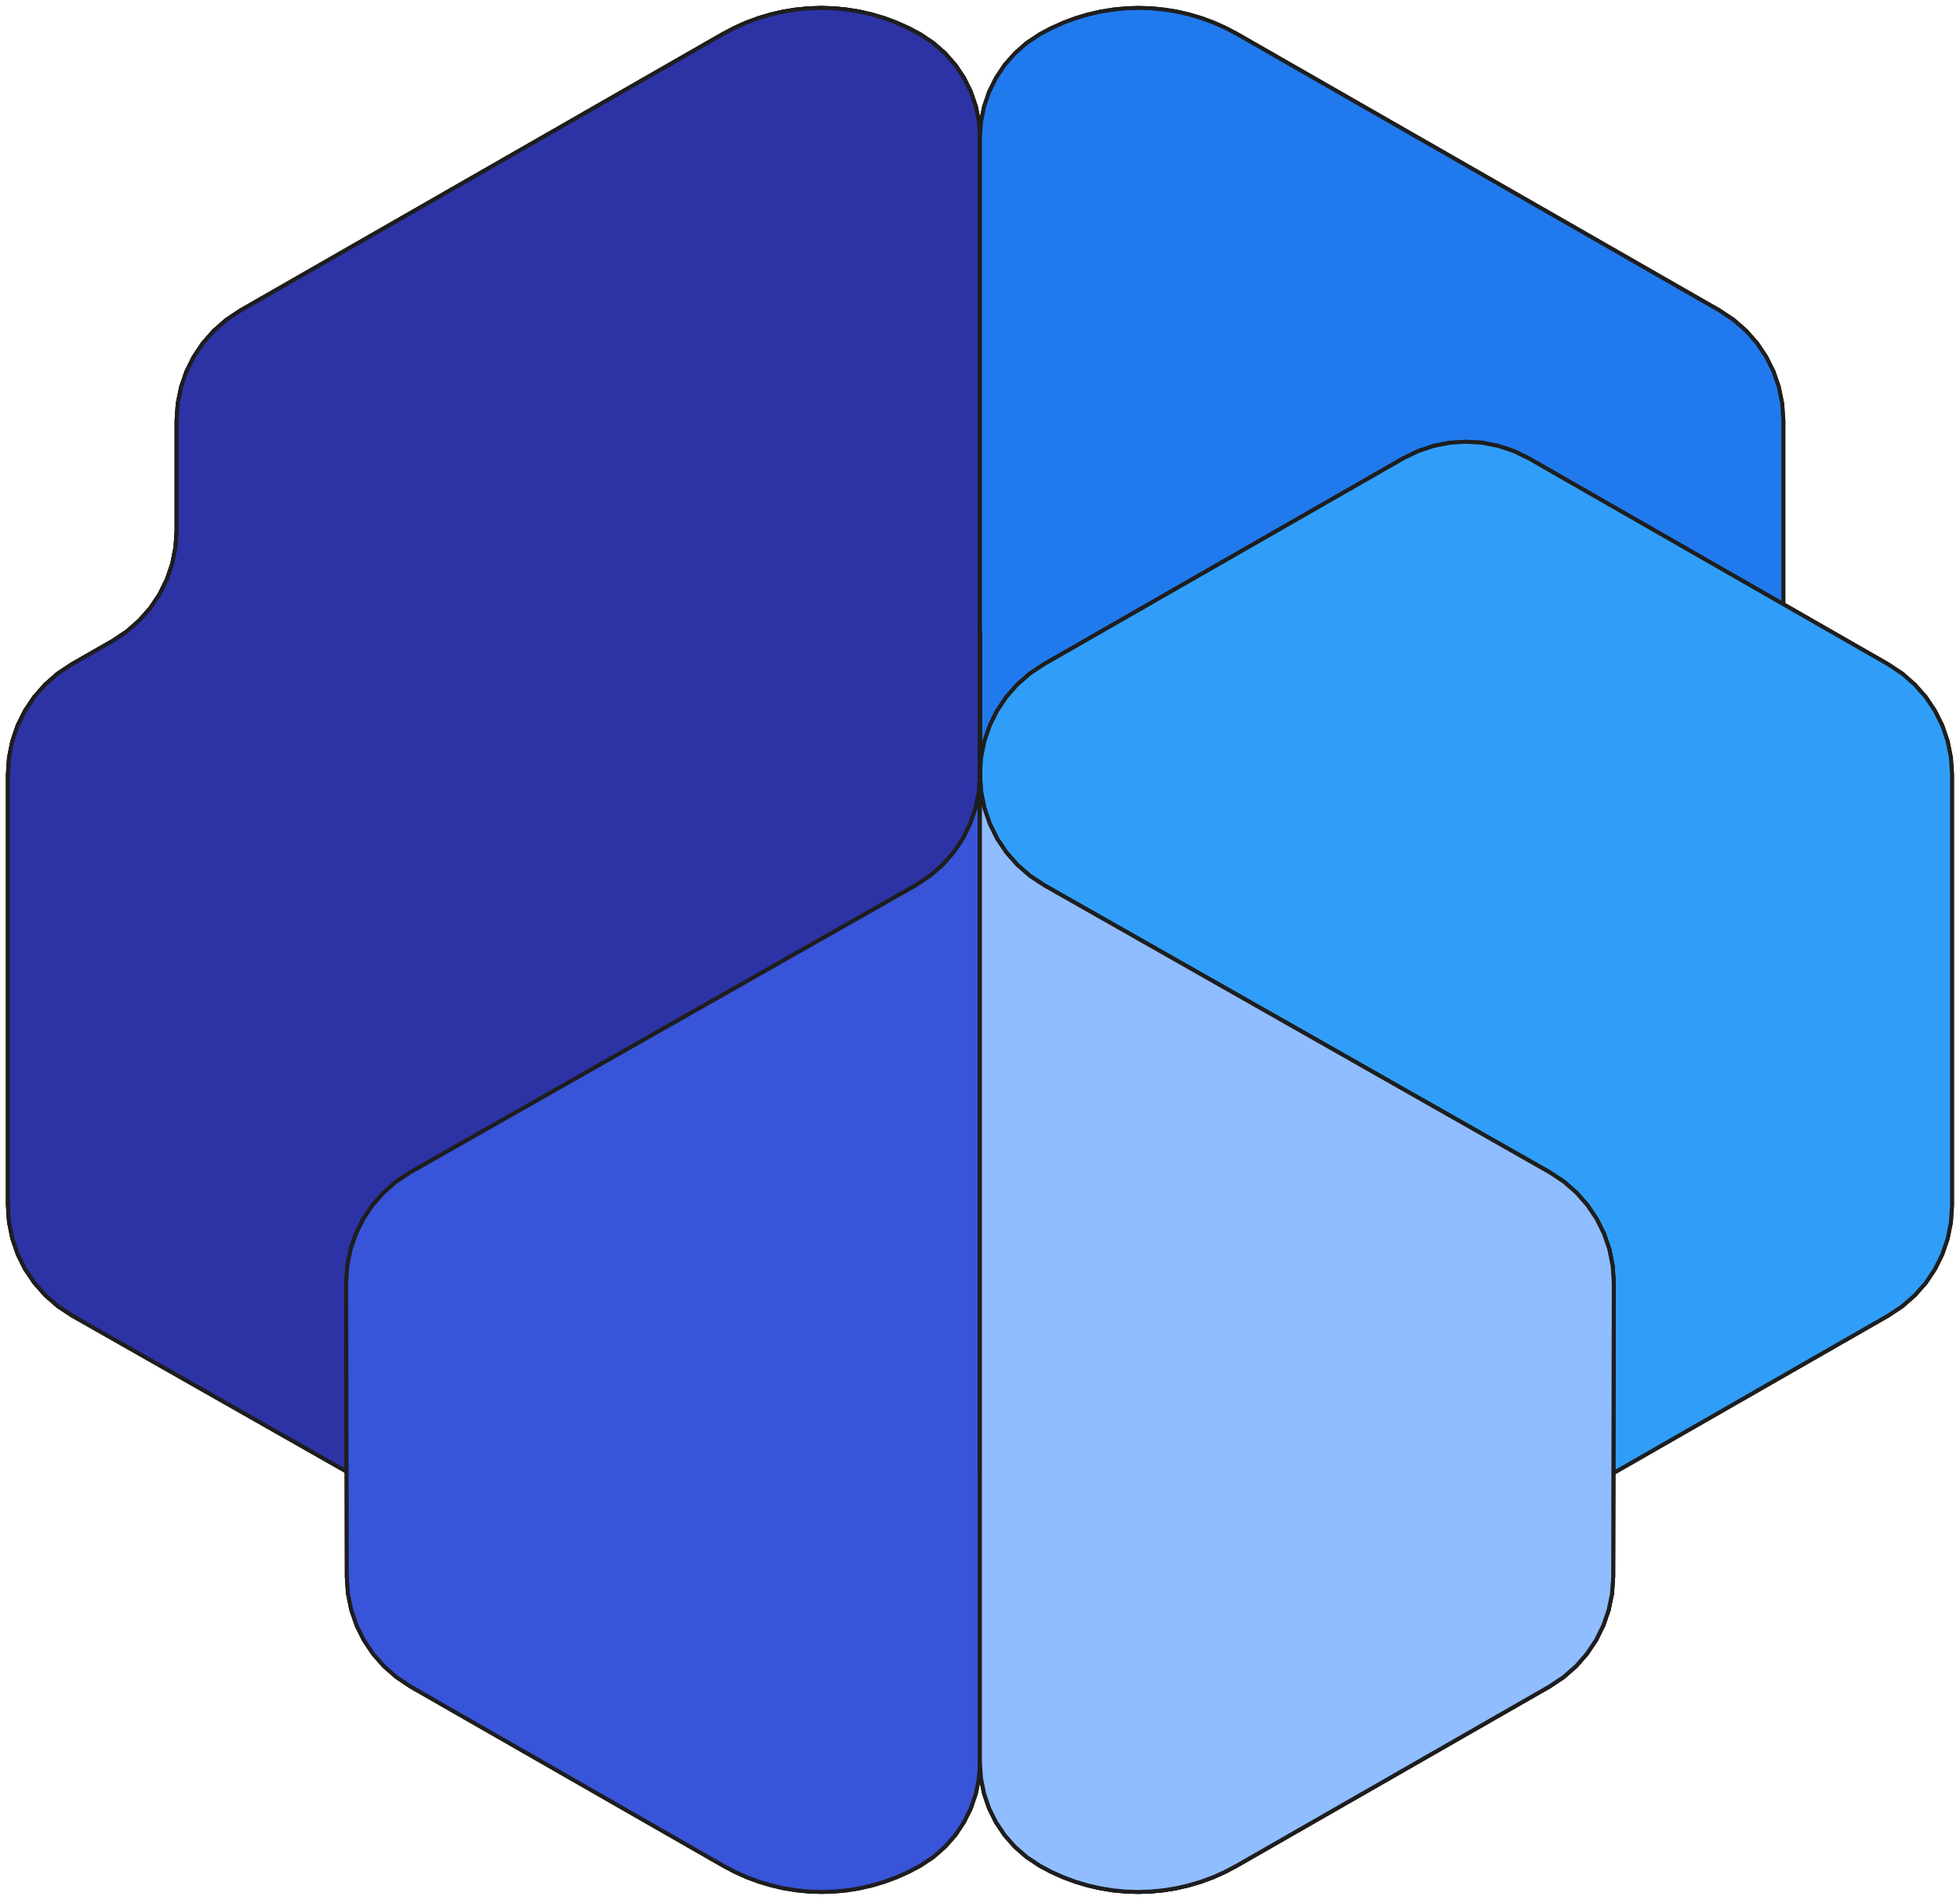
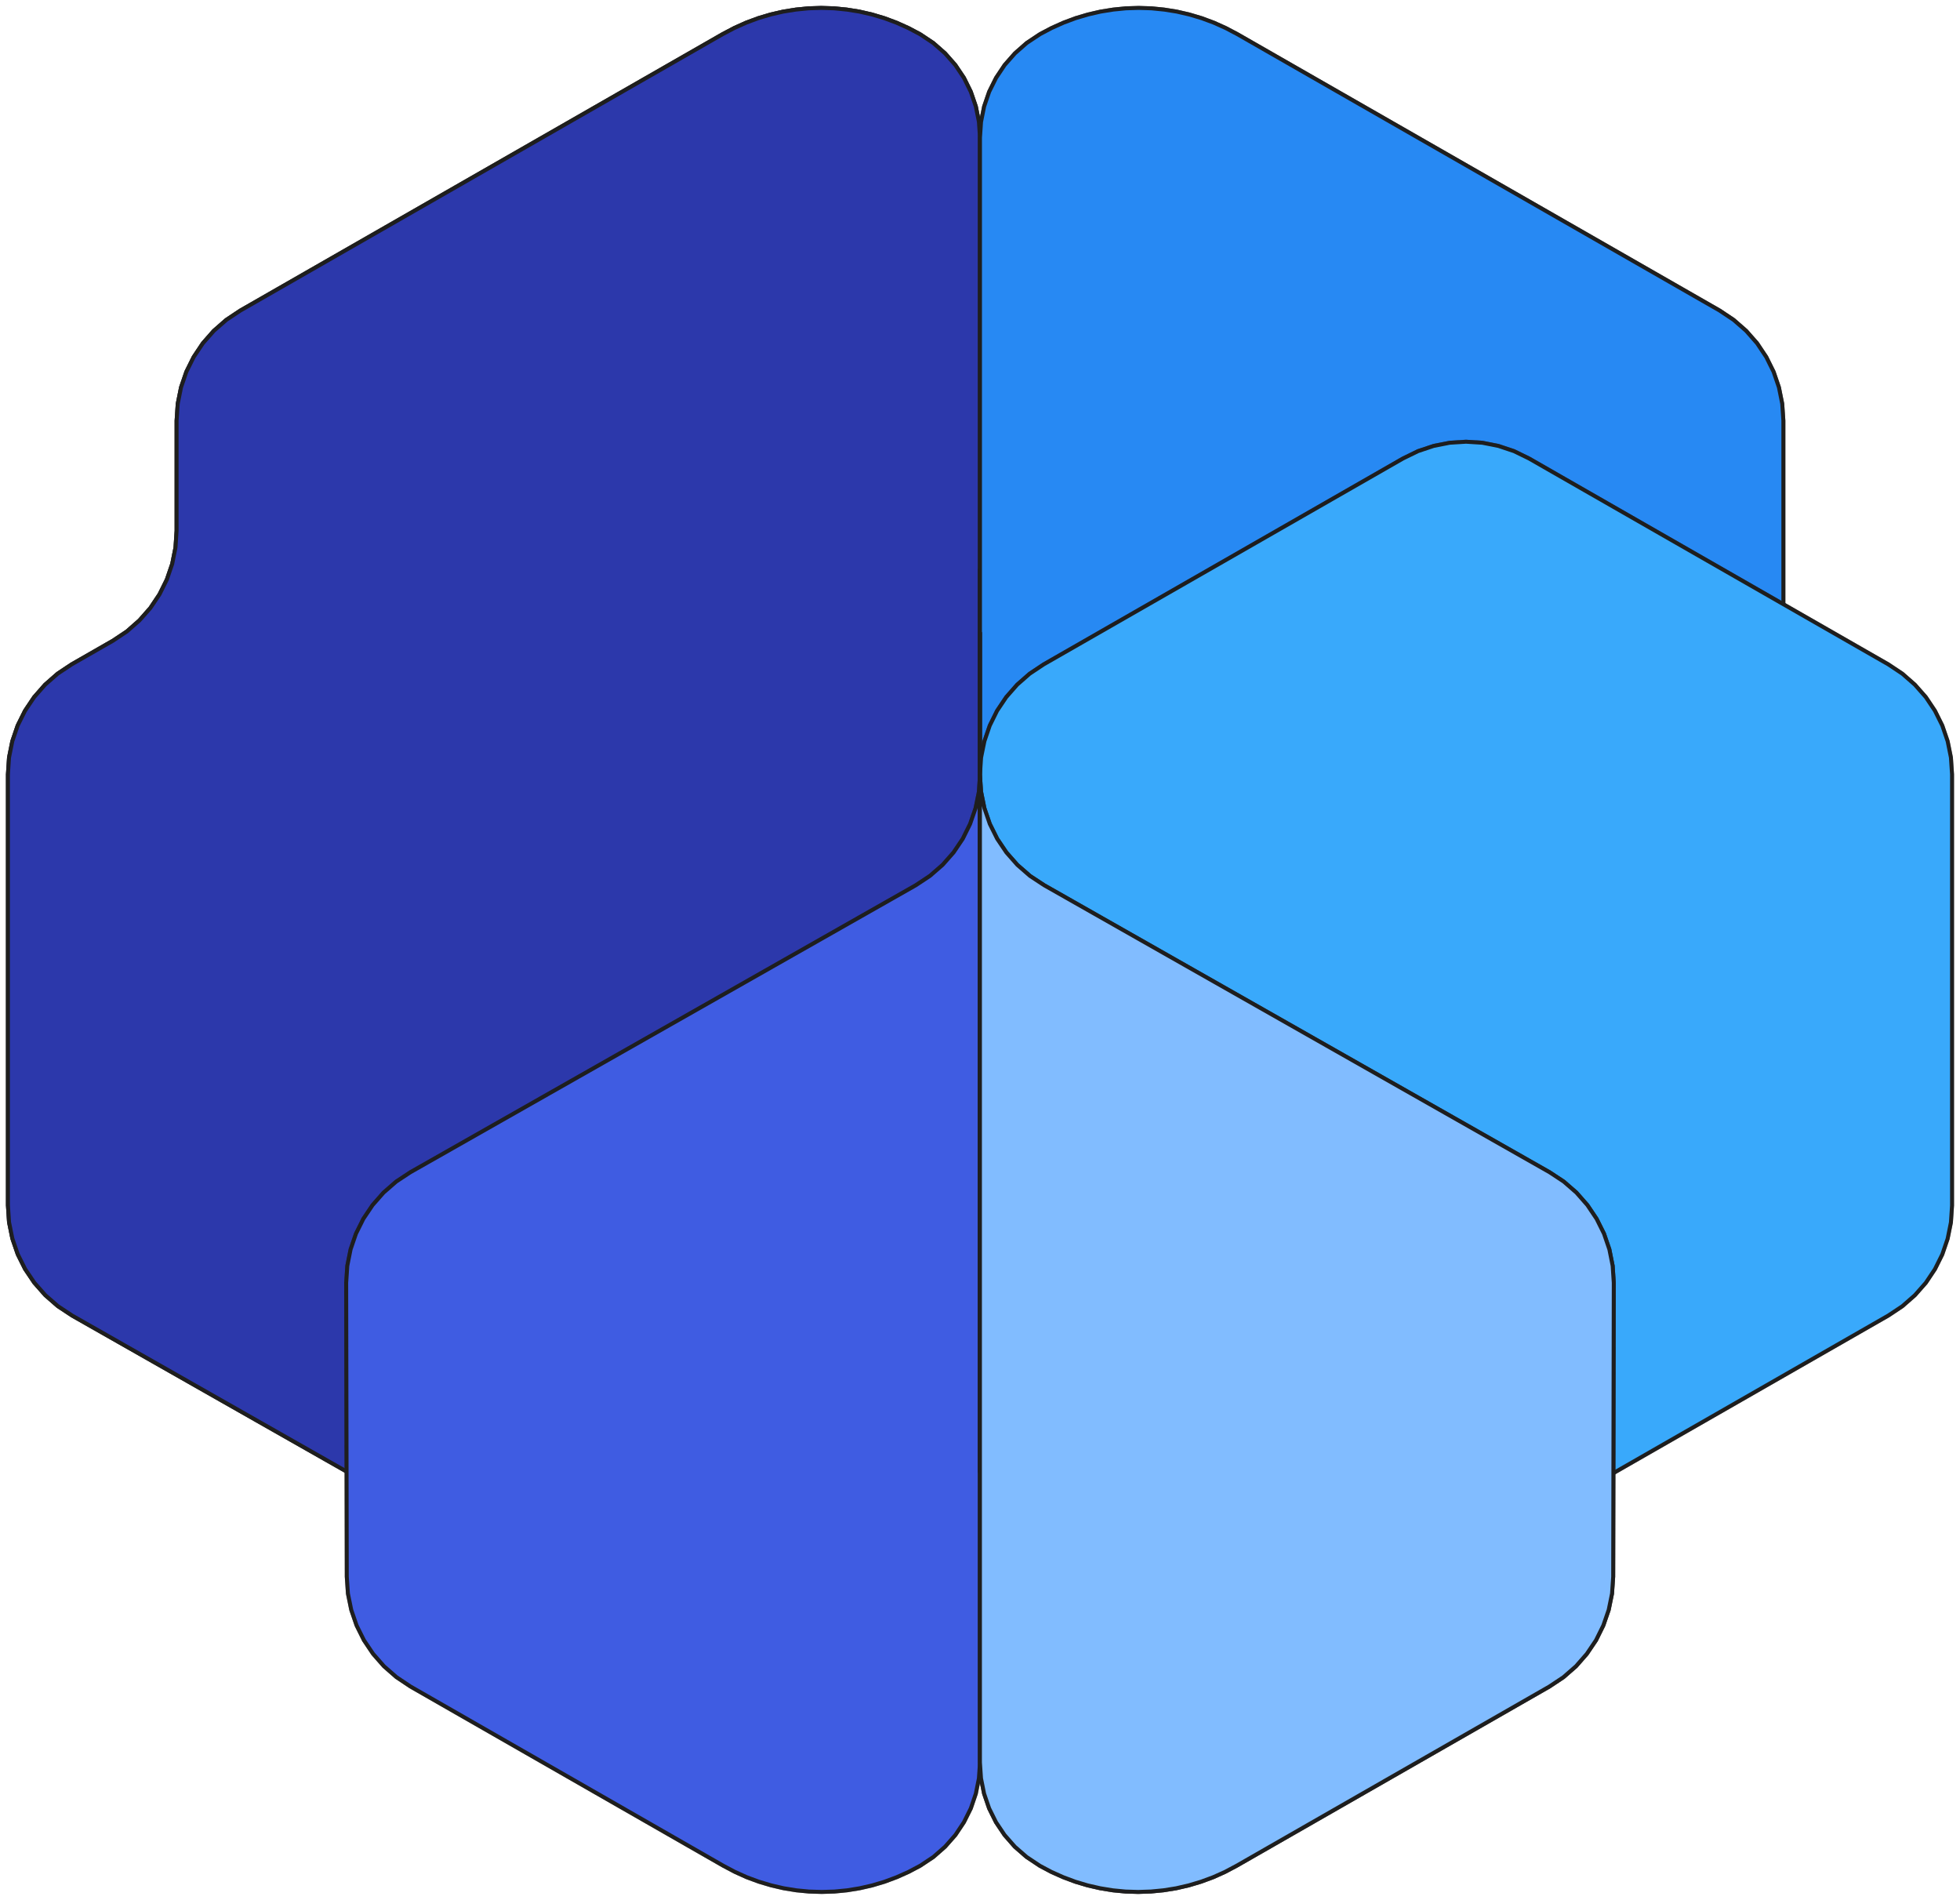
<svg xmlns="http://www.w3.org/2000/svg" viewBox="8.67 16.31 494.67 479.40">
  <path d="M240.87,24.94 L237.94,23.39 L234.93,22.04 L231.87,20.90 L228.75,19.97 L225.58,19.24 L222.39,18.73 L219.18,18.41 L215.95,18.31 L212.73,18.41 L209.52,18.73 L206.33,19.24 L203.16,19.97 L200.04,20.90 L196.97,22.04 L193.97,23.39 L191.03,24.94 L69.34,94.67 L65.79,97.03 L62.62,99.80 L59.87,102.93 L57.56,106.39 L55.71,110.11 L54.36,114.06 L53.53,118.18 L53.24,122.43 L53.24,150.23 L52.96,154.48 L52.13,158.61 L50.78,162.55 L48.93,166.28 L46.62,169.73 L43.86,172.86 L40.70,175.64 L37.15,178.00 L26.76,183.95 L23.21,186.31 L20.05,189.08 L17.29,192.22 L14.98,195.67 L13.13,199.39 L11.78,203.34 L10.95,207.46 L10.67,211.71 L10.67,320.43 L10.95,324.70 L11.79,328.84 L13.15,332.80 L15.01,336.53 L17.34,339.99 L20.11,343.13 L23.29,345.90 L26.86,348.26 L192.26,442.24 L194.95,443.64 L197.66,444.84 L200.41,445.83 L203.17,446.62 L205.94,447.22 L208.71,447.62 L211.47,447.83 L214.22,447.86 L216.95,447.71 L219.65,447.38 L222.31,446.89 L224.93,446.23 L227.50,445.40 L230.00,444.42 L232.44,443.29 L234.80,442.02 L237.08,440.59 L239.27,439.03 L241.35,437.34 L243.34,435.51 L245.20,433.56 L246.95,431.49 L248.57,429.31 L250.05,427.01 L251.38,424.60 L252.56,422.09 L253.58,419.49 L254.43,416.79 L255.11,414.00 L255.60,411.12 L255.90,408.17 L256.01,405.14 L256.00,51.04 L255.73,47.04 L254.95,43.17 L253.68,39.46 L251.95,35.96 L249.77,32.71 L247.18,29.77 L244.21,27.16 L240.87,24.94 Z" fill="#264cc5" stroke="#1e1e1e" stroke-width="1" stroke-linejoin="round" />
-   <path d="M240.87,24.94 L237.94,23.39 L234.93,22.04 L231.87,20.90 L228.75,19.97 L225.58,19.24 L222.39,18.73 L219.18,18.41 L215.95,18.31 L212.73,18.41 L209.52,18.73 L206.33,19.24 L203.16,19.97 L200.04,20.90 L196.97,22.04 L193.97,23.39 L191.03,24.94 L69.34,94.67 L65.79,97.03 L62.62,99.80 L59.87,102.93 L57.56,106.39 L55.71,110.11 L54.36,114.06 L53.53,118.18 L53.24,122.43 L53.24,150.23 L52.96,154.48 L52.13,158.61 L50.78,162.55 L48.93,166.28 L46.62,169.73 L43.86,172.86 L40.70,175.64 L37.15,178.00 L26.76,183.95 L23.21,186.31 L20.05,189.08 L17.29,192.22 L14.98,195.67 L13.13,199.39 L11.78,203.34 L10.95,207.46 L10.67,211.71 L10.67,320.43 L10.95,324.70 L11.79,328.84 L13.15,332.80 L15.01,336.53 L17.34,339.99 L20.11,343.13 L23.29,345.90 L26.86,348.26 L192.26,442.24 L194.95,443.64 L197.66,444.84 L200.41,445.83 L203.17,446.62 L205.94,447.22 L208.71,447.62 L211.47,447.83 L214.22,447.86 L216.95,447.71 L219.65,447.38 L222.31,446.89 L224.93,446.23 L227.50,445.40 L230.00,444.42 L232.44,443.29 L234.80,442.02 L237.08,440.59 L239.27,439.03 L241.35,437.34 L243.34,435.51 L245.20,433.56 L246.95,431.49 L248.57,429.31 L250.05,427.01 L251.38,424.60 L252.56,422.09 L253.58,419.49 L254.43,416.79 L255.11,414.00 L255.60,411.12 L255.90,408.17 L256.01,405.14 L256.00,51.04 L255.73,47.04 L254.95,43.17 L253.68,39.46 L251.95,35.96 L249.77,32.71 L247.18,29.77 L244.21,27.16 L240.87,24.94 Z" fill="#2e44be" stroke="#1e1e1e" stroke-width="1" stroke-linejoin="round" />
-   <path d="M240.87,24.94 L237.94,23.39 L234.93,22.04 L231.87,20.90 L228.75,19.97 L225.58,19.24 L222.39,18.73 L219.18,18.41 L215.95,18.31 L212.73,18.41 L209.52,18.73 L206.33,19.24 L203.16,19.97 L200.04,20.90 L196.97,22.04 L193.97,23.39 L191.03,24.94 L69.34,94.67 L65.79,97.03 L62.62,99.80 L59.87,102.93 L57.56,106.39 L55.71,110.11 L54.36,114.06 L53.53,118.18 L53.24,122.43 L53.24,150.23 L52.96,154.48 L52.13,158.61 L50.78,162.55 L48.93,166.28 L46.62,169.73 L43.86,172.86 L40.70,175.64 L37.15,178.00 L26.76,183.95 L23.21,186.31 L20.05,189.08 L17.29,192.22 L14.98,195.67 L13.13,199.39 L11.78,203.34 L10.95,207.46 L10.67,211.71 L10.67,320.43 L10.95,324.70 L11.79,328.84 L13.15,332.80 L15.01,336.53 L17.34,339.99 L20.11,343.13 L23.29,345.90 L26.86,348.26 L192.26,442.24 L194.95,443.64 L197.66,444.84 L200.41,445.83 L203.17,446.62 L205.94,447.22 L208.71,447.62 L211.47,447.83 L214.22,447.86 L216.95,447.71 L219.65,447.38 L222.31,446.89 L224.93,446.23 L227.50,445.40 L230.00,444.42 L232.44,443.29 L234.80,442.02 L237.08,440.59 L239.27,439.03 L241.35,437.34 L243.34,435.51 L245.20,433.56 L246.95,431.49 L248.57,429.31 L250.05,427.01 L251.38,424.60 L252.56,422.09 L253.58,419.49 L254.43,416.79 L255.11,414.00 L255.60,411.12 L255.90,408.17 L256.01,405.14 L256.00,51.04 L255.73,47.04 L254.95,43.17 L253.68,39.46 L251.95,35.96 L249.77,32.71 L247.18,29.77 L244.21,27.16 L240.87,24.94 Z" fill="#2d33a5" stroke="#1e1e1e" stroke-width="1" stroke-linejoin="round" />
+   <path d="M240.87,24.94 L237.94,23.39 L234.93,22.04 L231.87,20.90 L228.75,19.97 L225.58,19.24 L222.39,18.73 L219.18,18.41 L215.95,18.31 L212.73,18.41 L209.52,18.73 L206.33,19.24 L203.16,19.97 L200.04,20.90 L196.97,22.04 L193.97,23.39 L191.03,24.94 L69.34,94.67 L65.79,97.03 L62.62,99.80 L59.87,102.93 L57.56,106.39 L55.71,110.11 L54.36,114.06 L53.53,118.18 L53.24,122.43 L53.24,150.23 L52.96,154.48 L52.13,158.61 L50.78,162.55 L48.93,166.28 L46.62,169.73 L43.86,172.86 L40.70,175.64 L37.15,178.00 L26.76,183.95 L23.21,186.31 L20.05,189.08 L17.29,192.22 L14.98,195.67 L13.13,199.39 L11.78,203.34 L10.95,207.46 L10.67,211.71 L10.67,320.43 L10.95,324.70 L11.79,328.84 L13.15,332.80 L15.01,336.53 L17.34,339.99 L20.11,343.13 L23.29,345.90 L26.86,348.26 L192.26,442.24 L194.95,443.64 L197.66,444.84 L200.41,445.83 L203.17,446.62 L205.94,447.22 L208.71,447.62 L211.47,447.83 L214.22,447.86 L216.95,447.71 L219.65,447.38 L222.31,446.89 L224.93,446.23 L227.50,445.40 L230.00,444.42 L232.44,443.29 L234.80,442.02 L237.08,440.59 L239.27,439.03 L241.35,437.34 L243.34,435.51 L245.20,433.56 L246.95,431.49 L248.57,429.31 L250.05,427.01 L251.38,424.60 L252.56,422.09 L253.58,419.49 L254.43,416.79 L255.11,414.00 L255.60,411.12 L255.90,408.17 L256.01,405.14 L256.00,51.04 L255.73,47.04 L254.95,43.17 L253.68,39.46 L251.95,35.96 L249.77,32.71 L247.18,29.77 L244.21,27.16 L240.87,24.94 Z" fill="#2e44be" stroke="#1e1e1e" stroke-width="1" stroke-linejoin="round" opacity="0.5" />
+   <path d="M240.87,24.94 L237.94,23.39 L234.93,22.04 L231.87,20.90 L228.75,19.97 L225.58,19.24 L222.39,18.73 L219.18,18.41 L215.95,18.31 L212.73,18.41 L209.52,18.73 L206.33,19.24 L203.16,19.97 L200.04,20.90 L196.97,22.04 L193.97,23.39 L191.03,24.94 L69.34,94.67 L65.79,97.03 L62.62,99.80 L59.87,102.93 L57.56,106.39 L55.71,110.11 L54.36,114.06 L53.53,118.18 L53.24,122.43 L53.24,150.23 L52.96,154.48 L52.13,158.61 L50.78,162.55 L48.93,166.28 L46.62,169.73 L43.86,172.86 L40.70,175.64 L37.15,178.00 L26.76,183.95 L23.21,186.31 L20.05,189.08 L17.29,192.22 L14.98,195.67 L13.13,199.39 L11.78,203.34 L10.95,207.46 L10.67,211.71 L10.67,320.43 L10.95,324.70 L11.79,328.84 L13.15,332.80 L15.01,336.53 L17.34,339.99 L20.11,343.13 L23.29,345.90 L26.86,348.26 L192.26,442.24 L194.95,443.64 L197.66,444.84 L200.41,445.83 L203.17,446.62 L205.94,447.22 L208.71,447.62 L211.47,447.83 L214.22,447.86 L216.95,447.71 L219.65,447.38 L222.31,446.89 L224.93,446.23 L227.50,445.40 L230.00,444.42 L232.44,443.29 L234.80,442.02 L237.08,440.59 L239.27,439.03 L241.35,437.34 L243.34,435.51 L245.20,433.56 L246.95,431.49 L248.57,429.31 L250.05,427.01 L251.38,424.60 L252.56,422.09 L253.58,419.49 L254.43,416.79 L255.11,414.00 L255.60,411.12 L255.90,408.17 L256.01,405.14 L256.00,51.04 L255.73,47.04 L254.95,43.17 L253.68,39.46 L251.95,35.96 L249.77,32.71 L247.18,29.77 L244.21,27.16 L240.87,24.94 Z" fill="#2d33a5" stroke="#1e1e1e" stroke-width="1" stroke-linejoin="round" opacity="0.78" />
  <path d="M256.00,211.86 L255.72,216.13 L254.88,220.26 L253.51,224.22 L251.66,227.96 L249.33,231.42 L246.56,234.56 L243.37,237.33 L239.80,239.69 L112.24,312.11 L108.66,314.47 L105.47,317.25 L102.70,320.40 L100.37,323.87 L98.51,327.61 L97.15,331.58 L96.32,335.73 L96.04,340.01 L96.19,414.18 L96.48,418.42 L97.32,422.54 L98.67,426.47 L100.52,430.19 L102.83,433.63 L105.58,436.76 L108.74,439.52 L112.28,441.88 L191.20,487.09 L194.13,488.64 L197.12,489.99 L200.18,491.12 L203.30,492.05 L206.45,492.78 L209.63,493.30 L212.84,493.61 L216.05,493.71 L219.27,493.61 L222.47,493.30 L225.66,492.78 L228.81,492.06 L231.92,491.13 L234.98,489.99 L237.98,488.65 L240.91,487.10 L244.24,484.89 L247.20,482.29 L249.79,479.35 L251.95,476.11 L253.69,472.62 L254.95,468.92 L255.73,465.05 L256.00,461.06 L256.00,160.00 L256.00,211.86 Z" fill="#4665ea" stroke="#1e1e1e" stroke-width="1" stroke-linejoin="round" />
-   <path d="M256.00,211.86 L255.72,216.13 L254.88,220.26 L253.51,224.22 L251.66,227.96 L249.33,231.42 L246.56,234.56 L243.37,237.33 L239.80,239.69 L112.24,312.11 L108.66,314.47 L105.47,317.25 L102.70,320.40 L100.37,323.87 L98.51,327.61 L97.15,331.58 L96.32,335.73 L96.04,340.01 L96.19,414.18 L96.48,418.42 L97.32,422.54 L98.67,426.47 L100.52,430.19 L102.83,433.63 L105.58,436.76 L108.74,439.52 L112.28,441.88 L191.20,487.09 L194.13,488.64 L197.12,489.99 L200.18,491.12 L203.30,492.05 L206.45,492.78 L209.63,493.30 L212.84,493.61 L216.05,493.71 L219.27,493.61 L222.47,493.30 L225.66,492.78 L228.81,492.06 L231.92,491.13 L234.98,489.99 L237.98,488.65 L240.91,487.10 L244.24,484.89 L247.20,482.29 L249.79,479.35 L251.95,476.11 L253.69,472.62 L254.95,468.92 L255.73,465.05 L256.00,461.06 L256.00,160.00 L256.00,211.86 Z" fill="#3854d9" stroke="#1e1e1e" stroke-width="1" stroke-linejoin="round" />
+   <path d="M256.00,211.86 L255.72,216.13 L254.88,220.26 L253.51,224.22 L251.66,227.96 L249.33,231.42 L246.56,234.56 L243.37,237.33 L239.80,239.69 L112.24,312.11 L108.66,314.47 L105.47,317.25 L102.70,320.40 L100.37,323.87 L98.51,327.61 L97.15,331.58 L96.32,335.73 L96.04,340.01 L96.19,414.18 L96.48,418.42 L97.32,422.54 L98.67,426.47 L100.52,430.19 L102.83,433.63 L105.58,436.76 L108.74,439.52 L112.28,441.88 L191.20,487.09 L194.13,488.64 L197.12,489.99 L200.18,491.12 L203.30,492.05 L206.45,492.78 L209.63,493.30 L212.84,493.61 L216.05,493.71 L219.27,493.61 L222.47,493.30 L225.66,492.78 L228.81,492.06 L231.92,491.13 L234.98,489.99 L237.98,488.65 L240.91,487.10 L244.24,484.89 L247.20,482.29 L249.79,479.35 L251.95,476.11 L253.69,472.62 L254.95,468.92 L255.73,465.05 L256.00,461.06 L256.00,160.00 L256.00,211.86 Z" fill="#3854d9" stroke="#1e1e1e" stroke-width="1" stroke-linejoin="round" opacity="0.5" />
  <path d="M458.76,122.43 L458.47,118.18 L457.64,114.06 L456.29,110.11 L454.44,106.39 L452.13,102.93 L449.38,99.80 L446.21,97.03 L442.67,94.67 L320.97,24.94 L318.03,23.39 L315.03,22.04 L311.96,20.90 L308.84,19.97 L305.68,19.24 L302.48,18.73 L299.27,18.41 L296.05,18.31 L292.82,18.41 L289.61,18.73 L286.42,19.24 L283.26,19.97 L280.13,20.90 L277.07,22.04 L274.06,23.39 L271.13,24.94 L267.79,27.16 L264.82,29.77 L262.23,32.71 L260.06,35.96 L258.32,39.46 L257.05,43.17 L256.27,47.04 L256.00,51.04 L256.00,387.72 L280.14,401.55 L283.93,403.41 L287.88,404.73 L291.94,405.52 L296.05,405.79 L300.15,405.52 L304.21,404.73 L308.16,403.41 L311.95,401.55 L442.67,326.67 L446.21,324.31 L449.38,321.54 L452.13,318.40 L454.44,314.95 L456.29,311.22 L457.64,307.28 L458.47,303.15 L458.76,298.90 L458.76,122.43 Z" fill="#38acfe" stroke="#1e1e1e" stroke-width="1" stroke-linejoin="round" />
-   <path d="M458.76,122.43 L458.47,118.18 L457.64,114.06 L456.29,110.11 L454.44,106.39 L452.13,102.93 L449.38,99.80 L446.21,97.03 L442.67,94.67 L320.97,24.94 L318.03,23.39 L315.03,22.04 L311.96,20.90 L308.84,19.97 L305.68,19.24 L302.48,18.73 L299.27,18.41 L296.05,18.31 L292.82,18.41 L289.61,18.73 L286.42,19.24 L283.26,19.97 L280.13,20.90 L277.07,22.04 L274.06,23.39 L271.13,24.94 L267.79,27.16 L264.82,29.77 L262.23,32.71 L260.06,35.96 L258.32,39.46 L257.05,43.17 L256.27,47.04 L256.00,51.04 L256.00,387.72 L280.14,401.55 L283.93,403.41 L287.88,404.73 L291.94,405.52 L296.05,405.79 L300.15,405.52 L304.21,404.73 L308.16,403.41 L311.95,401.55 L442.67,326.67 L446.21,324.31 L449.38,321.54 L452.13,318.40 L454.44,314.95 L456.29,311.22 L457.64,307.28 L458.47,303.15 L458.76,298.90 L458.76,122.43 Z" fill="#207aee" stroke="#1e1e1e" stroke-width="1" stroke-linejoin="round" />
+   <path d="M458.76,122.43 L458.47,118.18 L457.64,114.06 L456.29,110.11 L454.44,106.39 L452.13,102.93 L449.38,99.80 L446.21,97.03 L442.67,94.67 L320.97,24.94 L318.03,23.39 L315.03,22.04 L311.96,20.90 L308.84,19.97 L305.68,19.24 L302.48,18.73 L299.27,18.41 L296.05,18.31 L292.82,18.41 L289.61,18.73 L286.42,19.24 L283.26,19.97 L280.13,20.90 L277.07,22.04 L274.06,23.39 L271.13,24.94 L267.79,27.16 L264.82,29.77 L262.23,32.71 L260.06,35.96 L258.32,39.46 L257.05,43.17 L256.27,47.04 L256.00,51.04 L256.00,387.72 L280.14,401.55 L283.93,403.41 L287.88,404.73 L291.94,405.52 L296.05,405.79 L300.15,405.52 L304.21,404.73 L308.16,403.41 L311.95,401.55 L442.67,326.67 L446.21,324.31 L449.38,321.54 L452.13,318.40 L454.44,314.95 L456.29,311.22 L457.64,307.28 L458.47,303.15 L458.76,298.90 L458.76,122.43 Z" fill="#207aee" stroke="#1e1e1e" stroke-width="1" stroke-linejoin="round" opacity="0.71" />
  <path d="M362.76,132.00 L366.55,130.15 L370.50,128.83 L374.56,128.03 L378.67,127.77 L382.78,128.03 L386.83,128.83 L390.78,130.15 L394.57,132.00 L485.24,183.95 L488.79,186.31 L491.95,189.08 L494.71,192.21 L497.02,195.67 L498.87,199.39 L500.22,203.34 L501.05,207.46 L501.33,211.71 L501.33,320.51 L501.05,324.76 L500.22,328.88 L498.87,332.83 L497.02,336.55 L494.71,340.01 L491.95,343.14 L488.79,345.91 L485.24,348.27 L378.67,409.33 L256.00,339.05 L256.00,211.71 L256.28,207.46 L257.12,203.34 L258.47,199.39 L260.31,195.67 L262.63,192.21 L265.38,189.08 L268.54,186.31 L272.09,183.95 L362.76,132.00 Z" fill="#42b4fe" stroke="#1e1e1e" stroke-width="1" stroke-linejoin="round" />
-   <path d="M362.76,132.00 L366.55,130.15 L370.50,128.83 L374.56,128.03 L378.67,127.77 L382.78,128.03 L386.83,128.83 L390.78,130.15 L394.57,132.00 L485.24,183.95 L488.79,186.31 L491.95,189.08 L494.71,192.21 L497.02,195.67 L498.87,199.39 L500.22,203.34 L501.05,207.46 L501.33,211.71 L501.33,320.51 L501.05,324.76 L500.22,328.88 L498.87,332.83 L497.02,336.55 L494.71,340.01 L491.95,343.14 L488.79,345.91 L485.24,348.27 L378.67,409.33 L256.00,339.05 L256.00,211.71 L256.28,207.46 L257.12,203.34 L258.47,199.39 L260.31,195.67 L262.63,192.21 L265.38,189.08 L268.54,186.31 L272.09,183.95 L362.76,132.00 Z" fill="#309ef8" stroke="#1e1e1e" stroke-width="1" stroke-linejoin="round" />
+   <path d="M362.76,132.00 L366.55,130.15 L370.50,128.83 L374.56,128.03 L378.67,127.77 L382.78,128.03 L386.83,128.83 L390.78,130.15 L394.57,132.00 L485.24,183.95 L488.79,186.31 L491.95,189.08 L494.71,192.21 L497.02,195.67 L498.87,199.39 L500.22,203.34 L501.05,207.46 L501.33,211.71 L501.33,320.51 L501.05,324.76 L500.22,328.88 L498.87,332.83 L497.02,336.55 L494.71,340.01 L491.95,343.14 L488.79,345.91 L485.24,348.27 L378.67,409.33 L256.00,339.05 L256.00,211.71 L256.28,207.46 L257.12,203.34 L258.47,199.39 L260.31,195.67 L262.63,192.21 L265.38,189.08 L268.54,186.31 L272.09,183.95 L362.76,132.00 Z" fill="#309ef8" stroke="#1e1e1e" stroke-width="1" stroke-linejoin="round" opacity="0.5" />
  <path d="M255.99,211.86 L256.28,216.12 L257.12,220.26 L258.48,224.22 L260.34,227.96 L262.67,231.42 L265.44,234.56 L268.62,237.33 L272.19,239.68 L399.76,312.11 L403.34,314.47 L406.53,317.25 L409.30,320.40 L411.63,323.87 L413.49,327.61 L414.85,331.58 L415.68,335.73 L415.96,340.01 L415.81,414.18 L415.52,418.42 L414.68,422.53 L413.32,426.47 L411.48,430.19 L409.16,433.63 L406.42,436.76 L403.26,439.52 L399.71,441.88 L320.79,487.09 L317.87,488.64 L314.87,489.99 L311.81,491.12 L308.70,492.05 L305.54,492.78 L302.36,493.29 L299.16,493.60 L295.94,493.71 L292.73,493.61 L289.52,493.30 L286.34,492.78 L283.18,492.06 L280.07,491.13 L277.01,489.99 L274.01,488.65 L271.09,487.10 L267.76,484.88 L264.79,482.29 L262.21,479.35 L260.04,476.11 L258.31,472.62 L257.04,468.91 L256.26,465.05 L255.99,461.06 L255.99,176.00 L255.99,211.86 Z" fill="#62c5fe" stroke="#1e1e1e" stroke-width="1" stroke-linejoin="round" />
-   <path d="M255.99,211.86 L256.28,216.12 L257.12,220.26 L258.48,224.22 L260.34,227.96 L262.67,231.42 L265.44,234.56 L268.62,237.33 L272.19,239.68 L399.76,312.11 L403.34,314.47 L406.53,317.25 L409.30,320.40 L411.63,323.87 L413.49,327.61 L414.85,331.58 L415.68,335.73 L415.96,340.01 L415.81,414.18 L415.52,418.42 L414.68,422.53 L413.32,426.47 L411.48,430.19 L409.16,433.63 L406.42,436.76 L403.26,439.52 L399.71,441.88 L320.79,487.09 L317.87,488.64 L314.87,489.99 L311.81,491.12 L308.70,492.05 L305.54,492.78 L302.36,493.29 L299.16,493.60 L295.94,493.71 L292.73,493.61 L289.52,493.30 L286.34,492.78 L283.18,492.06 L280.07,491.13 L277.01,489.99 L274.01,488.65 L271.09,487.10 L267.76,484.88 L264.79,482.29 L262.21,479.35 L260.04,476.11 L258.31,472.62 L257.04,468.91 L256.26,465.05 L255.99,461.06 L255.99,176.00 L255.99,211.86 Z" fill="#84b2ff" stroke="#1e1e1e" stroke-width="1" stroke-linejoin="round" />
-   <path d="M255.99,211.86 L256.28,216.12 L257.12,220.26 L258.48,224.22 L260.34,227.96 L262.67,231.42 L265.44,234.56 L268.62,237.33 L272.19,239.68 L399.76,312.11 L403.34,314.47 L406.53,317.25 L409.30,320.40 L411.63,323.87 L413.49,327.61 L414.85,331.58 L415.68,335.73 L415.96,340.01 L415.81,414.18 L415.52,418.42 L414.68,422.53 L413.32,426.47 L411.48,430.19 L409.16,433.63 L406.42,436.76 L403.26,439.52 L399.71,441.88 L320.79,487.09 L317.87,488.64 L314.87,489.99 L311.81,491.12 L308.70,492.05 L305.54,492.78 L302.36,493.29 L299.16,493.60 L295.94,493.71 L292.73,493.61 L289.52,493.30 L286.34,492.78 L283.18,492.06 L280.07,491.13 L277.01,489.99 L274.01,488.65 L271.09,487.10 L267.76,484.88 L264.79,482.29 L262.21,479.35 L260.04,476.11 L258.31,472.62 L257.04,468.91 L256.26,465.05 L255.99,461.06 L255.99,176.00 L255.99,211.86 Z" fill="#90bdff" stroke="#1e1e1e" stroke-width="1" stroke-linejoin="round" />
+   <path d="M255.99,211.86 L256.28,216.12 L257.12,220.26 L258.48,224.22 L260.34,227.96 L262.67,231.42 L265.44,234.56 L268.62,237.33 L272.19,239.68 L399.76,312.11 L403.34,314.47 L406.53,317.25 L409.30,320.40 L411.63,323.87 L413.49,327.61 L414.85,331.58 L415.68,335.73 L415.96,340.01 L415.81,414.18 L415.52,418.42 L414.68,422.53 L413.32,426.47 L411.48,430.19 L409.16,433.63 L406.42,436.76 L403.26,439.52 L399.71,441.88 L320.79,487.09 L317.87,488.64 L314.87,489.99 L311.81,491.12 L308.70,492.05 L305.54,492.78 L302.36,493.29 L299.16,493.60 L295.94,493.71 L292.73,493.61 L289.52,493.30 L286.34,492.78 L283.18,492.06 L280.07,491.13 L277.01,489.99 L274.01,488.65 L271.09,487.10 L267.76,484.88 L264.79,482.29 L262.21,479.35 L260.04,476.11 L258.31,472.62 L257.04,468.91 L256.26,465.05 L255.99,461.06 L255.99,176.00 L255.99,211.86 Z" fill="#84b2ff" stroke="#1e1e1e" stroke-width="1" stroke-linejoin="round" opacity="0.5" />
+   <path d="M255.99,211.86 L256.28,216.12 L257.12,220.26 L258.48,224.22 L260.34,227.96 L262.67,231.42 L265.44,234.56 L268.62,237.33 L272.19,239.68 L399.76,312.11 L403.34,314.47 L406.53,317.25 L409.30,320.40 L411.63,323.87 L413.49,327.61 L414.85,331.58 L415.68,335.73 L415.96,340.01 L415.81,414.18 L415.52,418.42 L414.68,422.53 L413.32,426.47 L411.48,430.19 L409.16,433.63 L406.42,436.76 L403.26,439.52 L399.71,441.88 L320.79,487.09 L317.87,488.64 L314.87,489.99 L311.81,491.12 L308.70,492.05 L305.54,492.78 L302.36,493.29 L299.16,493.60 L295.94,493.71 L292.73,493.61 L289.52,493.30 L286.34,492.78 L283.18,492.06 L280.07,491.13 L277.01,489.99 L274.01,488.65 L271.09,487.10 L267.76,484.88 L264.79,482.29 L262.21,479.35 L260.04,476.11 L258.31,472.62 L257.04,468.91 L256.26,465.05 L255.99,461.06 L255.99,176.00 L255.99,211.86 Z" fill="#90bdff" stroke="#1e1e1e" stroke-width="1" stroke-linejoin="round" opacity="0.5" />
</svg>
